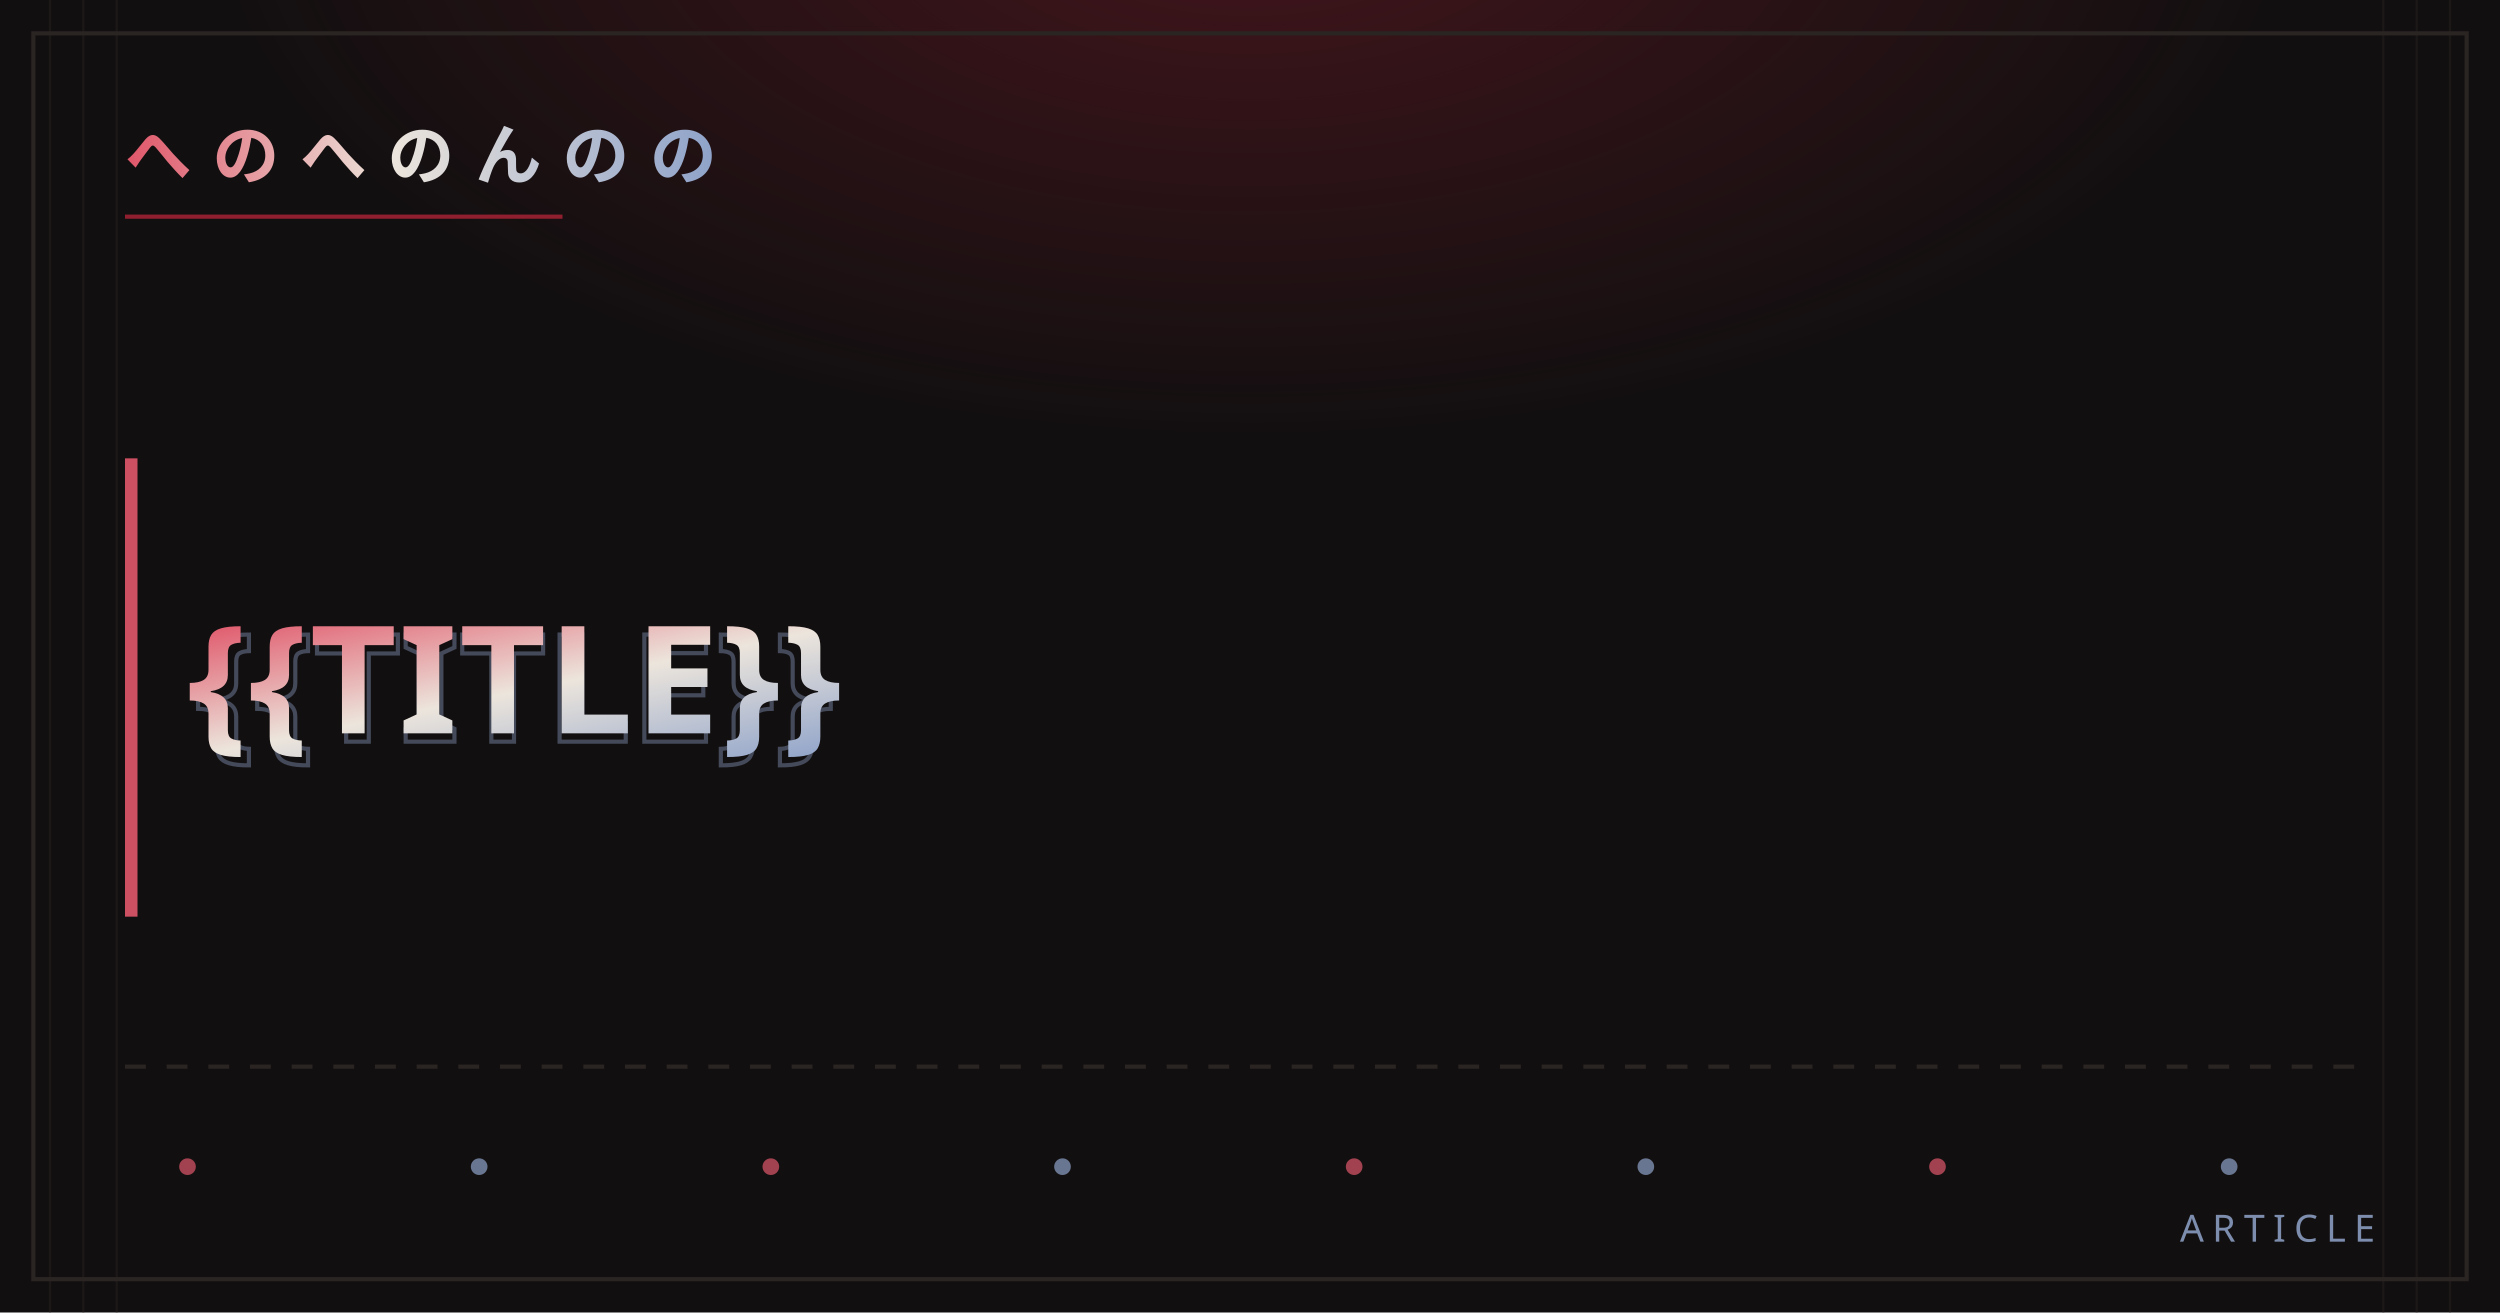
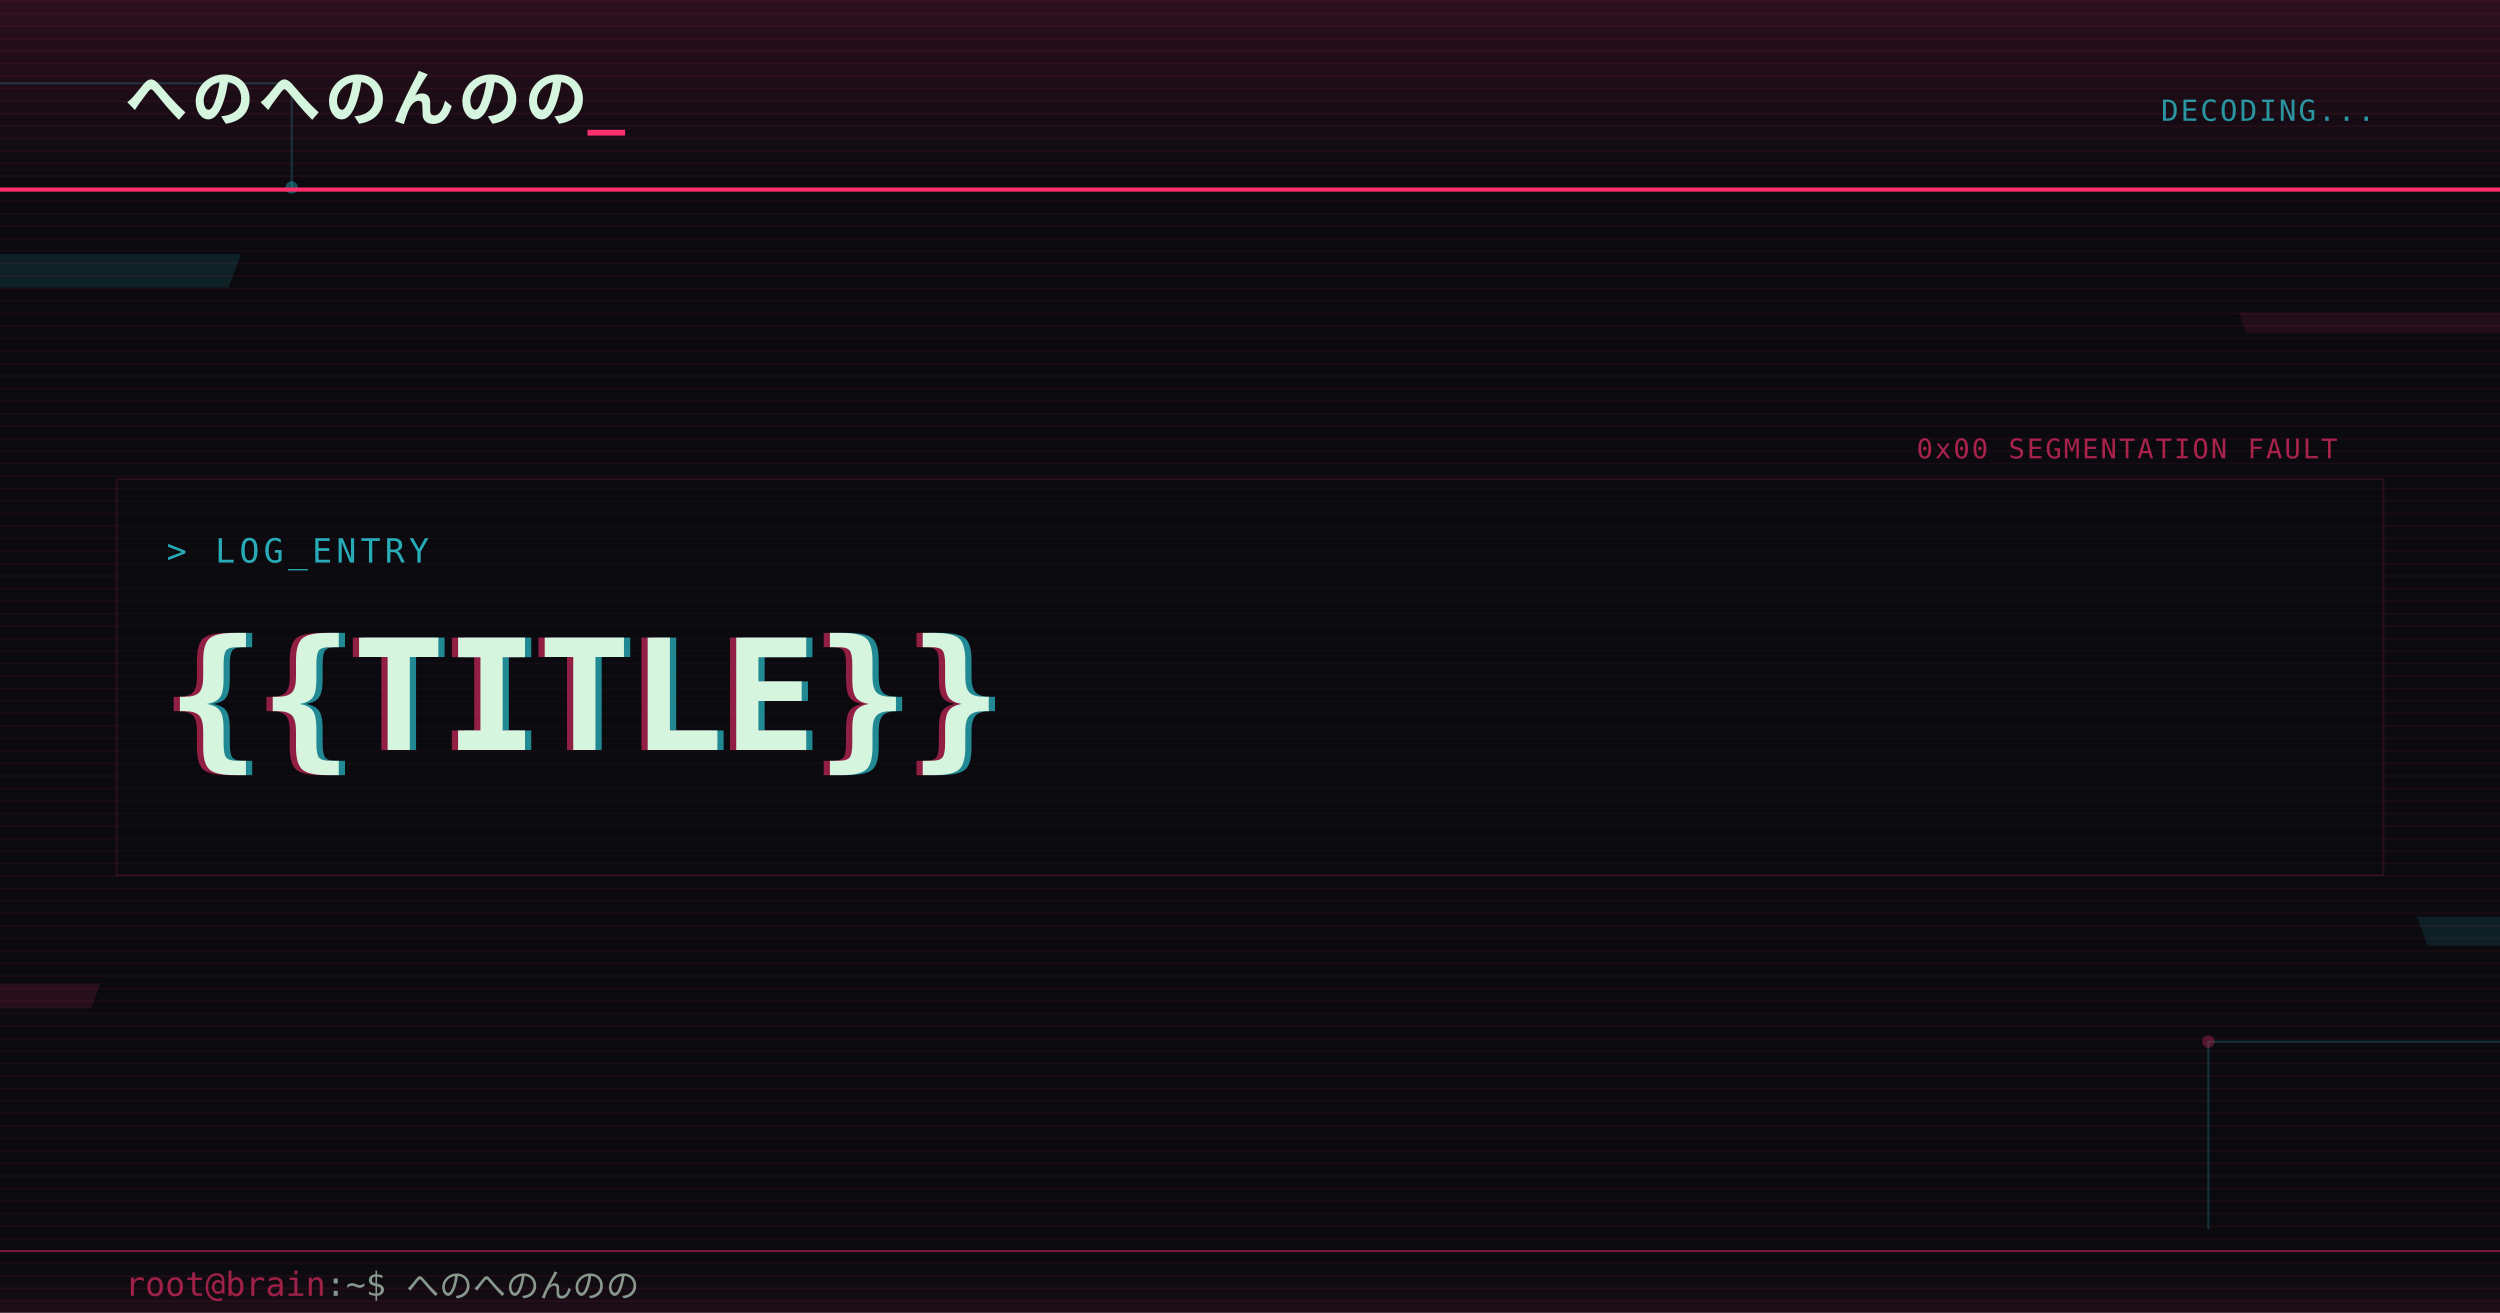
<svg xmlns="http://www.w3.org/2000/svg" width="1200" height="630" viewBox="0 0 1200 630">
  <defs>
-     <radialGradient id="glow" cx="50%" cy="-8%" r="75%">
-       <stop offset="0%" stop-color="#8f1f2e" stop-opacity="0.4" />
-       <stop offset="55%" stop-color="#8f1f2e" stop-opacity="0" />
-     </radialGradient>
-     <linearGradient id="siteGrad" x1="0%" y1="0%" x2="100%" y2="0%">
-       <stop offset="0%" stop-color="#e0576a" />
-       <stop offset="45%" stop-color="#ece5dc" />
-       <stop offset="100%" stop-color="#8fa3c9" />
+     <linearGradient id="headerGrad" x1="0" y1="0" x2="0" y2="1">
+       <stop offset="0%" stop-color="#ff2f6d" stop-opacity="0.14" />
+       <stop offset="100%" stop-color="#ff2f6d" stop-opacity="0" />
    </linearGradient>
-     <linearGradient id="titleGrad" x1="0%" y1="0%" x2="100%" y2="100%">
-       <stop offset="0%" stop-color="#e0576a" />
-       <stop offset="50%" stop-color="#ece5dc" />
-       <stop offset="100%" stop-color="#8fa3c9" />
+     <linearGradient id="footerGrad" x1="0" y1="0" x2="0" y2="1">
+       <stop offset="0%" stop-color="#0a0a0f" stop-opacity="0" />
+       <stop offset="100%" stop-color="#ff2f6d" stop-opacity="0.09" />
    </linearGradient>
+     <pattern id="scan" width="6" height="6" patternUnits="userSpaceOnUse">
+       <rect width="6" height="6" fill="#0a0a0f" />
+       <rect width="6" height="1" fill="#ff2f6d" opacity="0.06" />
+     </pattern>
+     <clipPath id="canvas">
+       <rect x="0" y="0" width="1200" height="630" />
+     </clipPath>
  </defs>
-   <rect x="0" y="0" width="1200" height="630" fill="#120f10" />
-   <rect x="0" y="0" width="1200" height="630" fill="url(#glow)" />
-   <g stroke="#2a2422" stroke-width="1" opacity="0.45">
-     <line x1="24" y1="0" x2="24" y2="630" />
-     <line x1="40" y1="0" x2="40" y2="630" />
-     <line x1="56" y1="0" x2="56" y2="630" />
-     <line x1="1144" y1="0" x2="1144" y2="630" />
-     <line x1="1160" y1="0" x2="1160" y2="630" />
-     <line x1="1176" y1="0" x2="1176" y2="630" />
+   <g clip-path="url(#canvas)">
+     <rect x="0" y="0" width="1200" height="630" fill="#0a0a0f" />
+     <text x="780" y="560" font-family="monospace" font-size="210" font-weight="700" fill="#d6f5df" opacity="0.035" transform="rotate(-7 780 560)">へのへのんのの</text>
+     <rect x="0" y="0" width="1200" height="630" fill="url(#scan)" />
+     <g fill="none" stroke="#33f0ff" stroke-opacity="0.18" stroke-width="1">
+       <path d="M0 40 H140 V90" />
+       <path d="M1200 500 H1060 V590" />
+     </g>
+     <circle cx="140" cy="90" r="3" fill="#33f0ff" fill-opacity="0.3" />
+     <circle cx="1060" cy="500" r="3" fill="#ff2f6d" fill-opacity="0.3" />
+     <rect x="-60" y="122" width="220" height="16" fill="#33f0ff" opacity="0.10" transform="skewX(-20)" />
+     <rect x="-40" y="472" width="260" height="12" fill="#ff2f6d" opacity="0.12" transform="skewX(-20)" />
+     <rect x="1020" y="150" width="240" height="10" fill="#ff2f6d" opacity="0.10" transform="skewX(20)" />
+     <rect x="1000" y="440" width="260" height="14" fill="#33f0ff" opacity="0.09" transform="skewX(20)" />
+     <rect x="0" y="0" width="1200" height="92" fill="url(#headerGrad)" />
+     <rect x="0" y="90" width="1200" height="2" fill="#ff2f6d" />
+     <text x="60" y="58" font-family="monospace" font-size="30" font-weight="700" letter-spacing="2" fill="#d6f5df">へのへのんのの<tspan fill="#ff2f6d">_</tspan>
+     </text>
+     <text x="1140" y="58" text-anchor="end" font-family="monospace" font-size="14" letter-spacing="1" fill="#33f0ff" opacity="0.6">DECODING...</text>
+     <rect x="56" y="230" width="1088" height="190" fill="#0a0a0f" opacity="0.4" stroke="#ff2f6d" stroke-opacity="0.3" stroke-width="1" />
+     <text x="1122" y="220" text-anchor="end" font-family="monospace" font-size="13" letter-spacing="1" fill="#ff2f6d" opacity="0.65">0x00 SEGMENTATION FAULT</text>
+     <text x="80" y="270" font-family="monospace" font-size="16" letter-spacing="2" fill="#33f0ff" opacity="0.7">&gt; LOG_ENTRY</text>
+     <text x="83" y="360" font-family="monospace" font-size="74" font-weight="700" fill="#33f0ff" opacity="0.55">{{TITLE}}</text>
+     <text x="77" y="360" font-family="monospace" font-size="74" font-weight="700" fill="#ff2f6d" opacity="0.55">{{TITLE}}</text>
+     <text x="80" y="360" font-family="monospace" font-size="74" font-weight="700" fill="#d6f5df">{{TITLE}}</text>
+     <rect x="0" y="600" width="1200" height="30" fill="url(#footerGrad)" />
+     <rect x="0" y="600" width="1200" height="1" fill="#ff2f6d" opacity="0.4" />
+     <text x="60" y="622" font-family="monospace" font-size="16" fill="#d6f5df" opacity="0.6">
+       <tspan fill="#ff2f6d">root@brain</tspan>:~$ へのへのんのの</text>
  </g>
-   <rect x="16" y="16" width="1168" height="598" fill="none" stroke="#2a2422" stroke-width="2" />
-   <text x="60" y="86" font-family="sans-serif" font-weight="700" font-size="32" letter-spacing="10" fill="url(#siteGrad)">へのへのんのの</text>
-   <line x1="60" y1="104" x2="270" y2="104" stroke="#8f1f2e" stroke-width="2" />
-   <rect x="60" y="220" width="6" height="220" fill="#e0576a" opacity="0.9" />
-   <text x="94" y="356" font-family="sans-serif" font-weight="700" font-size="72" fill="none" stroke="#8fa3c9" stroke-width="2" opacity="0.4">{{TITLE}}</text>
-   <text x="90" y="352" font-family="sans-serif" font-weight="700" font-size="72" letter-spacing="1" fill="url(#titleGrad)">{{TITLE}}</text>
-   <line x1="60" y1="512" x2="1140" y2="512" stroke="#2a2422" stroke-width="2" stroke-dasharray="10 10" />
-   <g opacity="0.7">
-     <circle cx="90" cy="560" r="4" fill="#e0576a" />
-     <circle cx="230" cy="560" r="4" fill="#8fa3c9" />
-     <circle cx="370" cy="560" r="4" fill="#e0576a" />
-     <circle cx="510" cy="560" r="4" fill="#8fa3c9" />
-     <circle cx="650" cy="560" r="4" fill="#e0576a" />
-     <circle cx="790" cy="560" r="4" fill="#8fa3c9" />
-     <circle cx="930" cy="560" r="4" fill="#e0576a" />
-     <circle cx="1070" cy="560" r="4" fill="#8fa3c9" />
-   </g>
-   <text x="1140" y="596" font-family="sans-serif" font-size="18" letter-spacing="4" fill="#8fa3c9" text-anchor="end" opacity="0.85">ARTICLE</text>
</svg>
